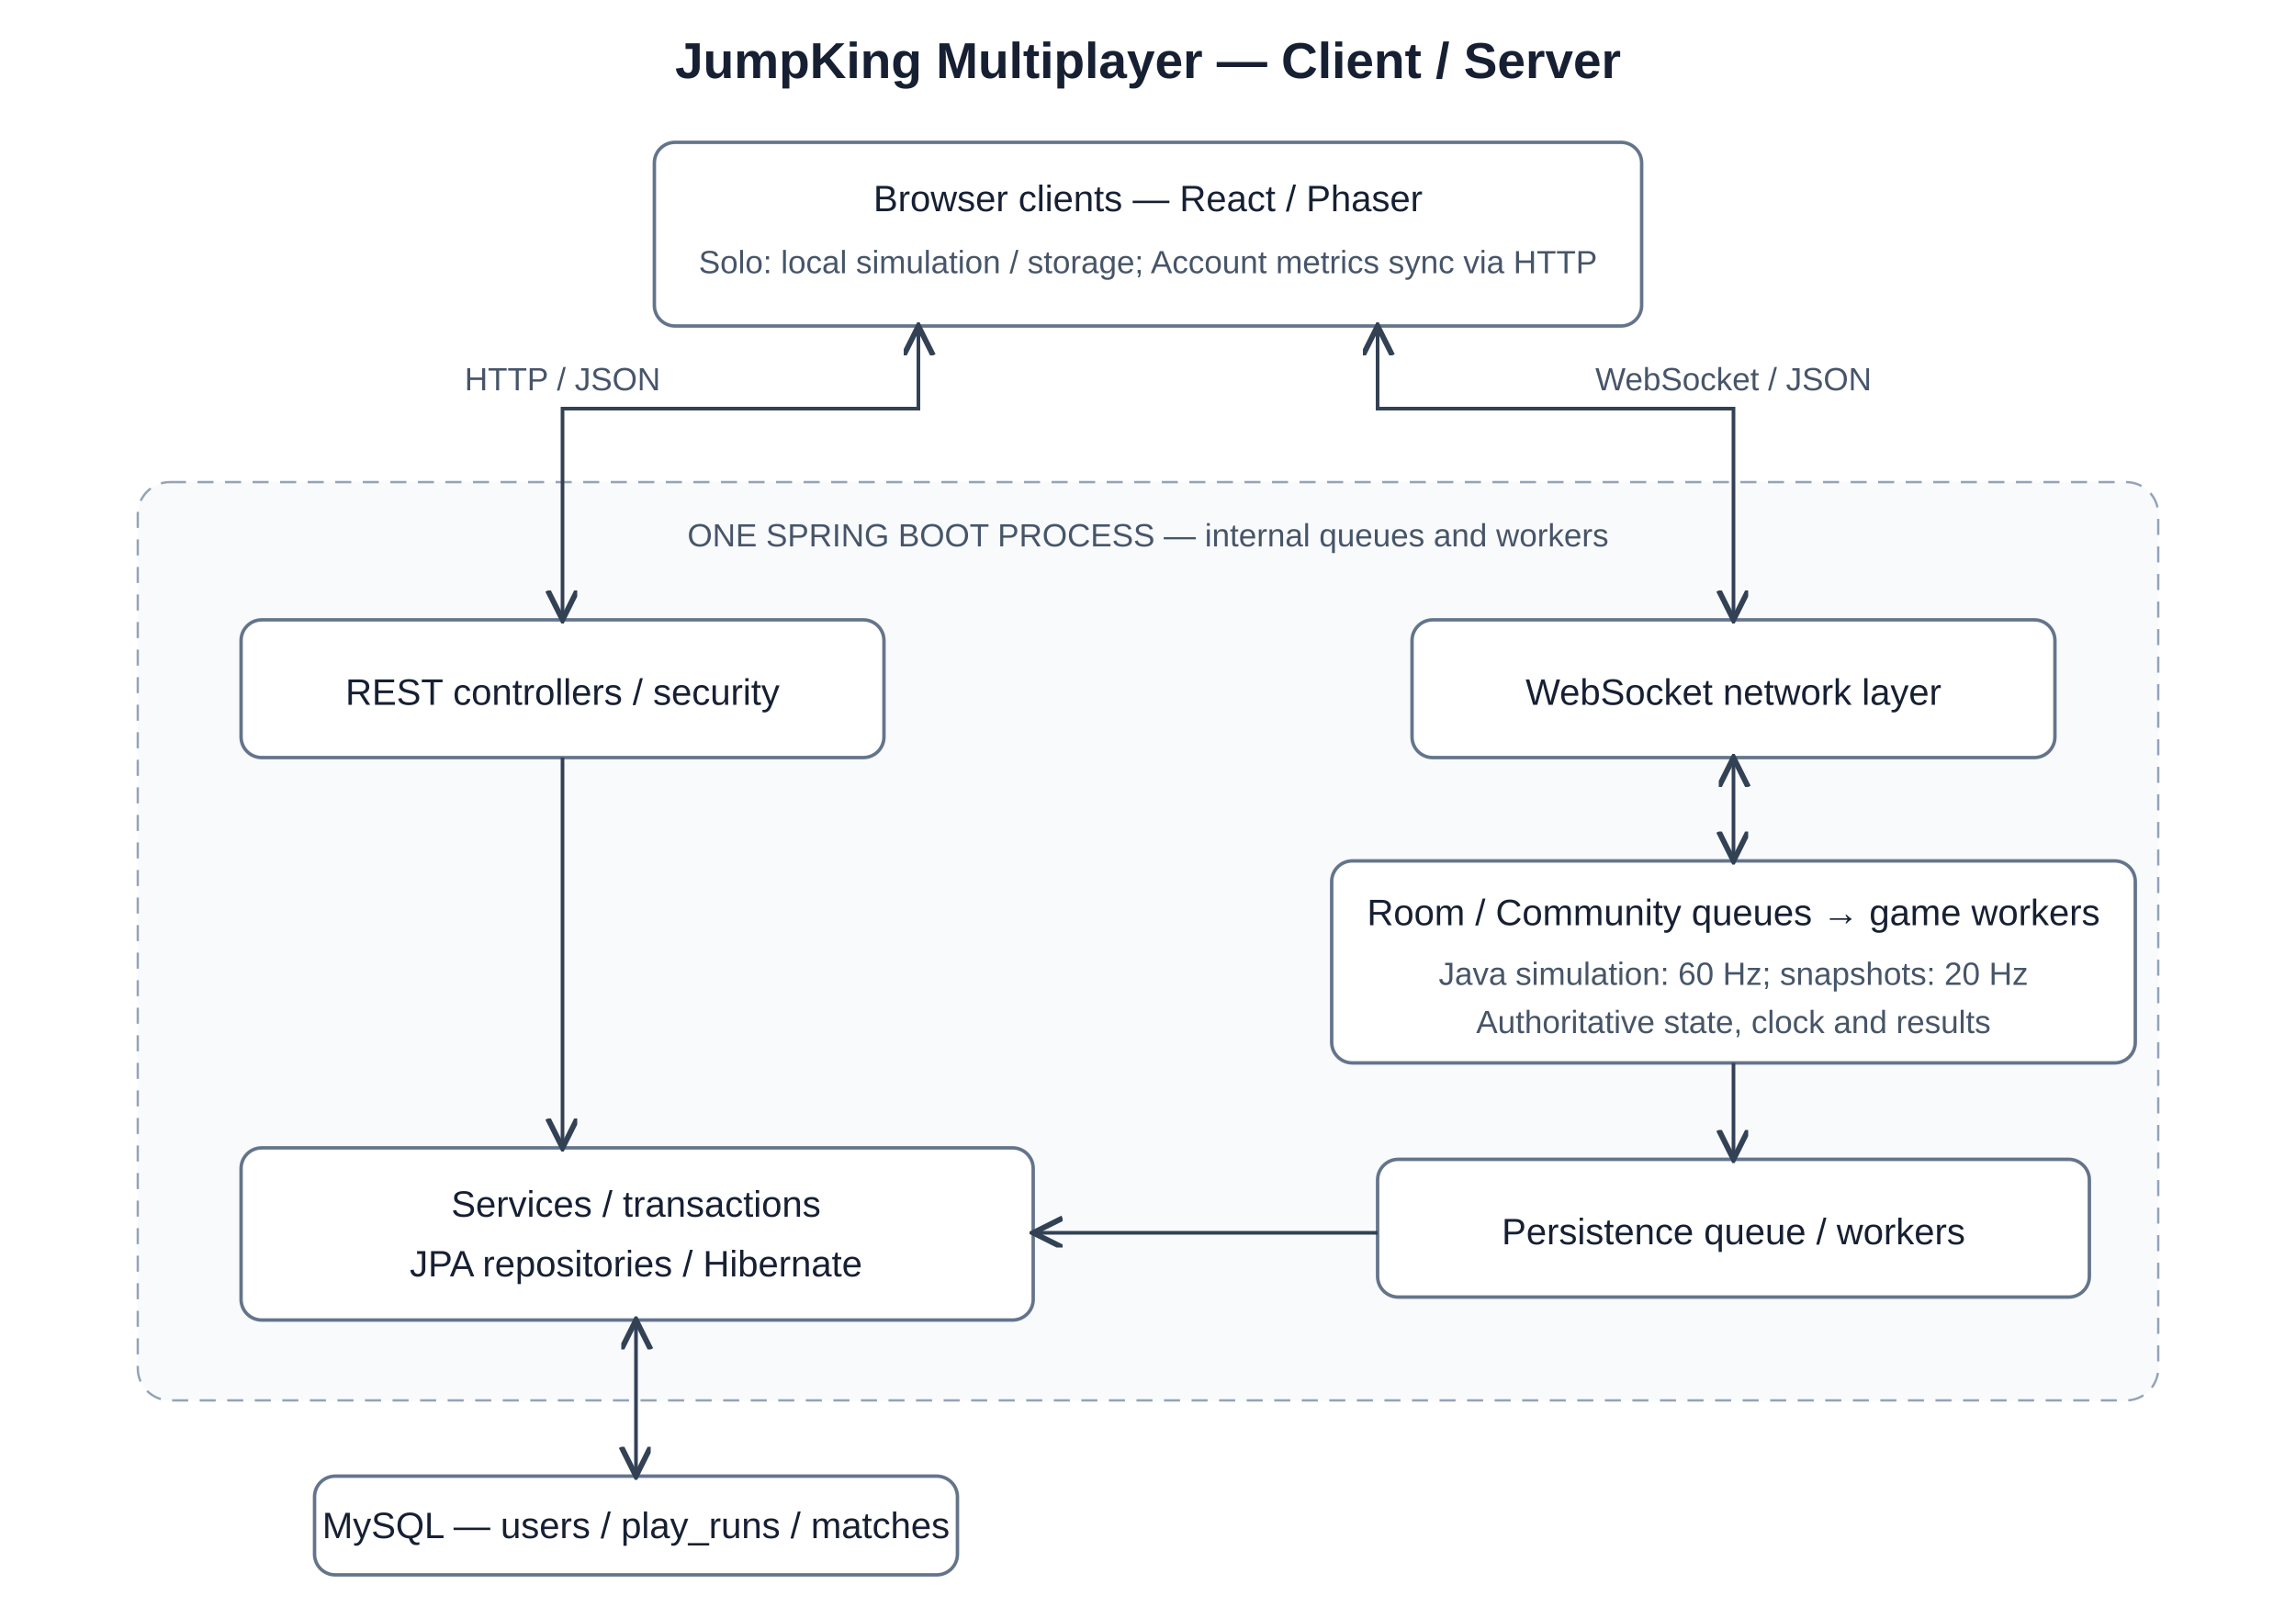
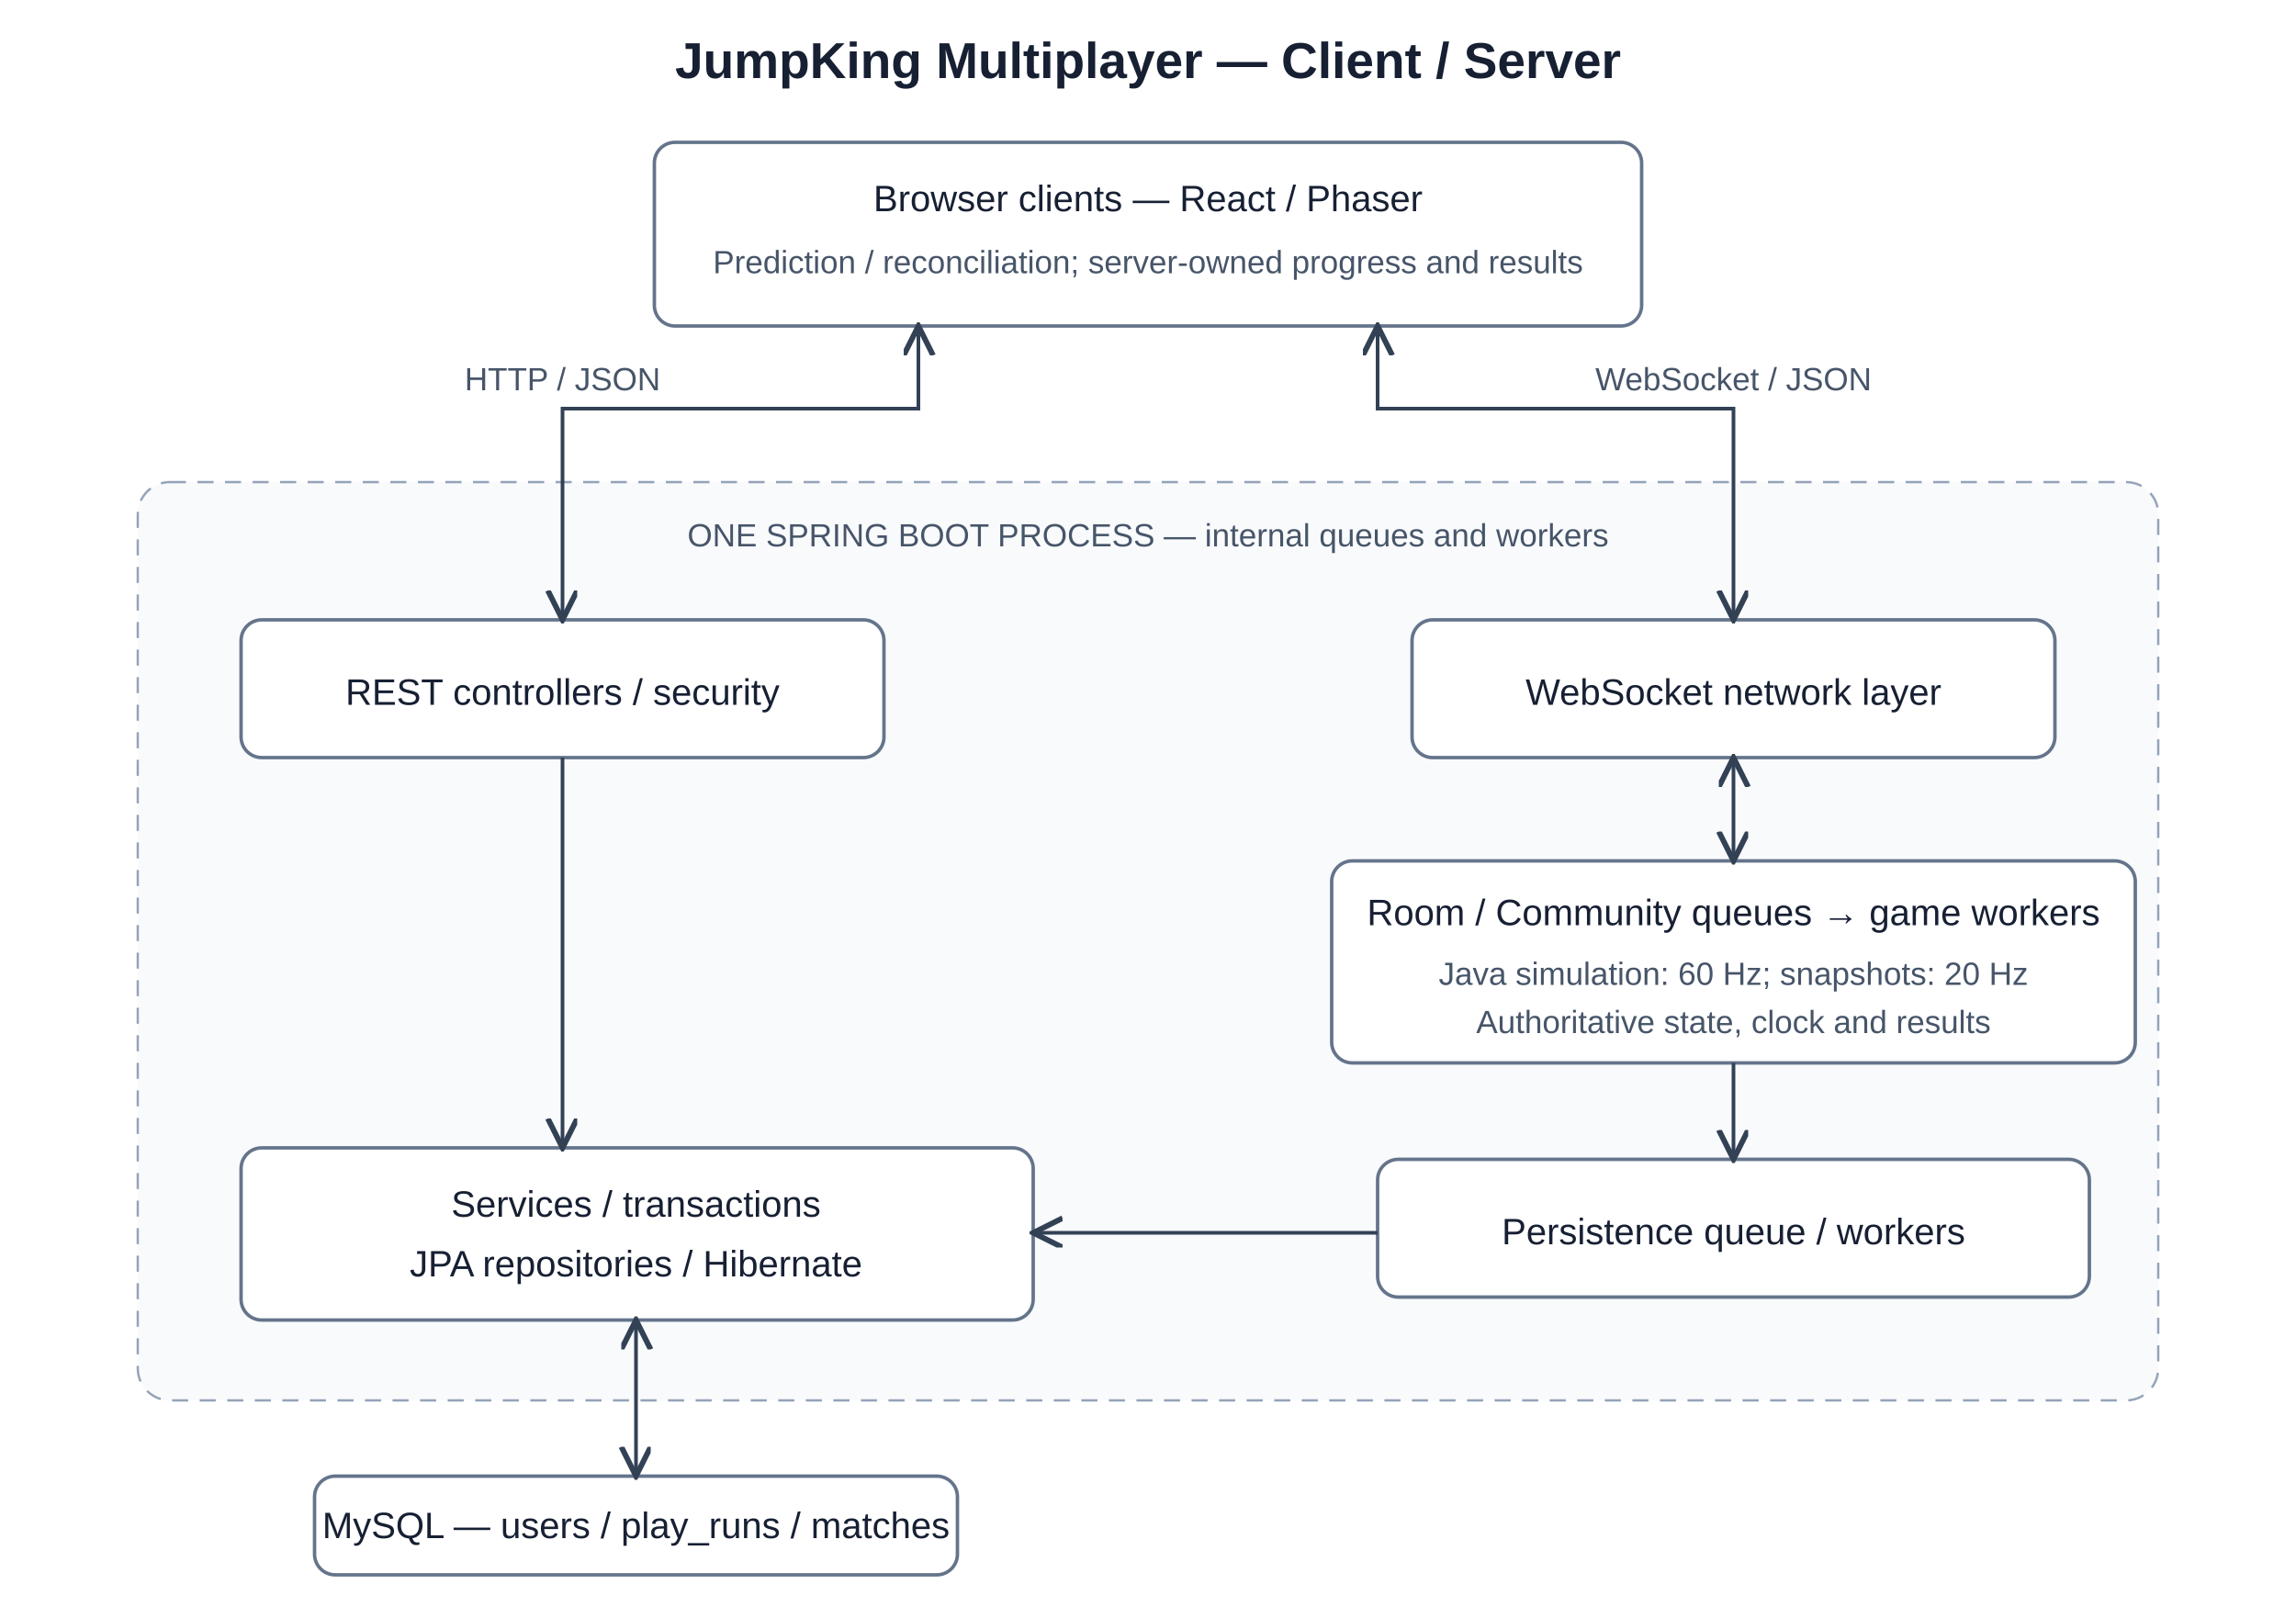
<svg xmlns="http://www.w3.org/2000/svg" width="1000" height="700" viewBox="0 0 1000 700" role="img" aria-labelledby="title desc">
  <defs>
    <marker id="arrow" markerWidth="9" markerHeight="9" refX="8" refY="4" orient="auto-start-reverse">
      <path d="M0 0L8 4L0 8" fill="none" stroke="#334155" stroke-width="1.5" />
    </marker>
    <style>text{font-family:Arial,sans-serif;fill:#172033;text-anchor:middle;font-size:16px}.heading{font-size:22px;font-weight:bold}.small{font-size:14px;fill:#475569}.box{fill:#fff;stroke:#64748b;stroke-width:1.5;rx:9}.edge{fill:none;stroke:#334155;stroke-width:1.6;marker-end:url(#arrow)}.both{marker-start:url(#arrow)}</style>
  </defs>
  <rect width="1000" height="700" fill="#fff" />
  <text x="500" y="34" class="heading">JumpKing Multiplayer — Client / Server</text>
  <rect x="285" y="62" width="430" height="80" class="box" fill="#eff6ff" />
  <text x="500" y="92">Browser clients — React / Phaser</text>
-   <text x="500" y="119" class="small">Solo: local simulation / storage; Account metrics sync via HTTP</text>
+   <text x="500" y="119" class="small">Prediction / reconciliation; server-owned progress and results</text>
  <rect x="60" y="210" width="880" height="400" rx="14" fill="#f8fafc" stroke="#94a3b8" stroke-dasharray="7 5" />
  <text x="500" y="238" class="small">ONE SPRING BOOT PROCESS — internal queues and workers</text>
  <rect x="105" y="270" width="280" height="60" class="box" />
  <text x="245" y="307">REST controllers / security</text>
  <rect x="615" y="270" width="280" height="60" class="box" />
  <text x="755" y="307">WebSocket network layer</text>
  <path d="M400 142V178H245V270" class="edge both" />
  <text x="245" y="170" class="small">HTTP / JSON</text>
  <path d="M600 142V178H755V270" class="edge both" />
  <text x="755" y="170" class="small">WebSocket / JSON</text>
  <rect x="580" y="375" width="350" height="88" class="box" />
  <text x="755" y="403">Room / Community queues → game workers</text>
  <text x="755" y="429" class="small">Java simulation: 60 Hz; snapshots: 20 Hz</text>
  <text x="755" y="450" class="small">Authoritative state, clock and results</text>
  <path d="M755 330V375" class="edge both" />
  <rect x="600" y="505" width="310" height="60" class="box" />
  <text x="755" y="542">Persistence queue / workers</text>
  <path d="M755 463V505" class="edge" />
  <rect x="105" y="500" width="345" height="75" class="box" />
  <text x="277" y="530">Services / transactions</text>
  <text x="277" y="556">JPA repositories / Hibernate</text>
  <path d="M245 330V500" class="edge" />
  <path d="M600 537H450" class="edge" />
  <rect x="137" y="643" width="280" height="43" class="box" />
  <text x="277" y="670">MySQL — users / play_runs / matches</text>
  <path d="M277 575V643" class="edge both" />
</svg>
